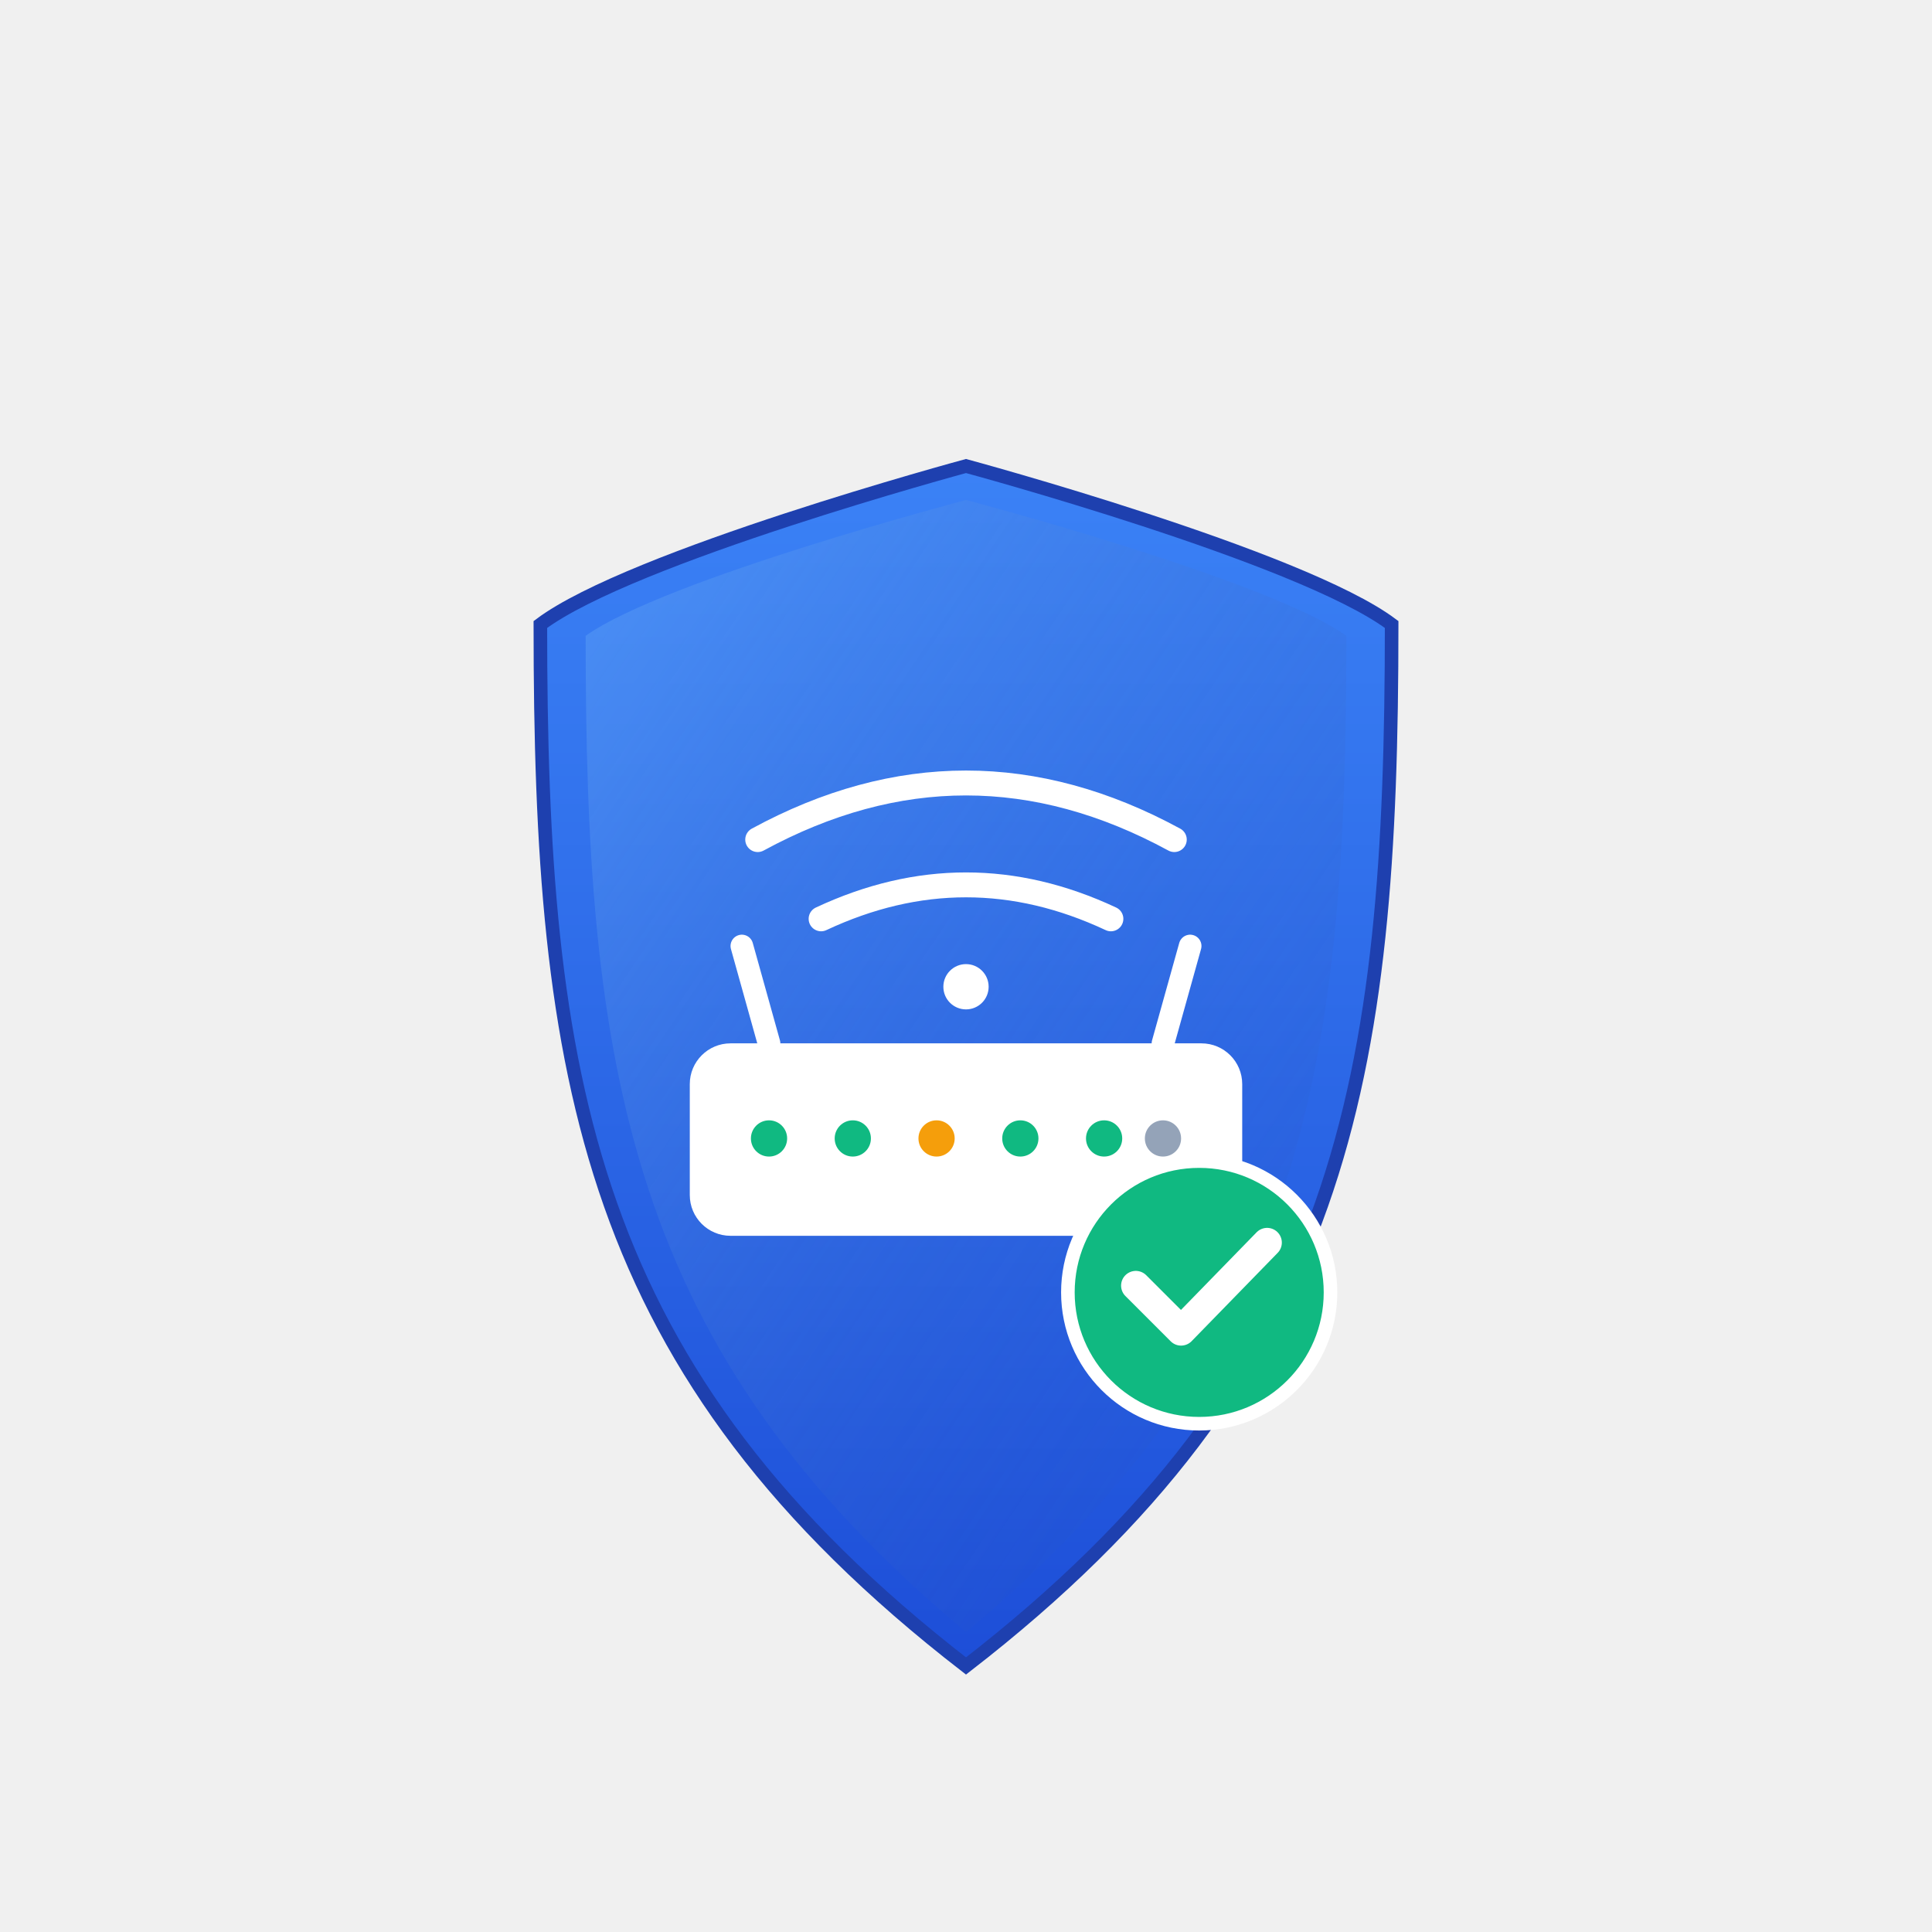
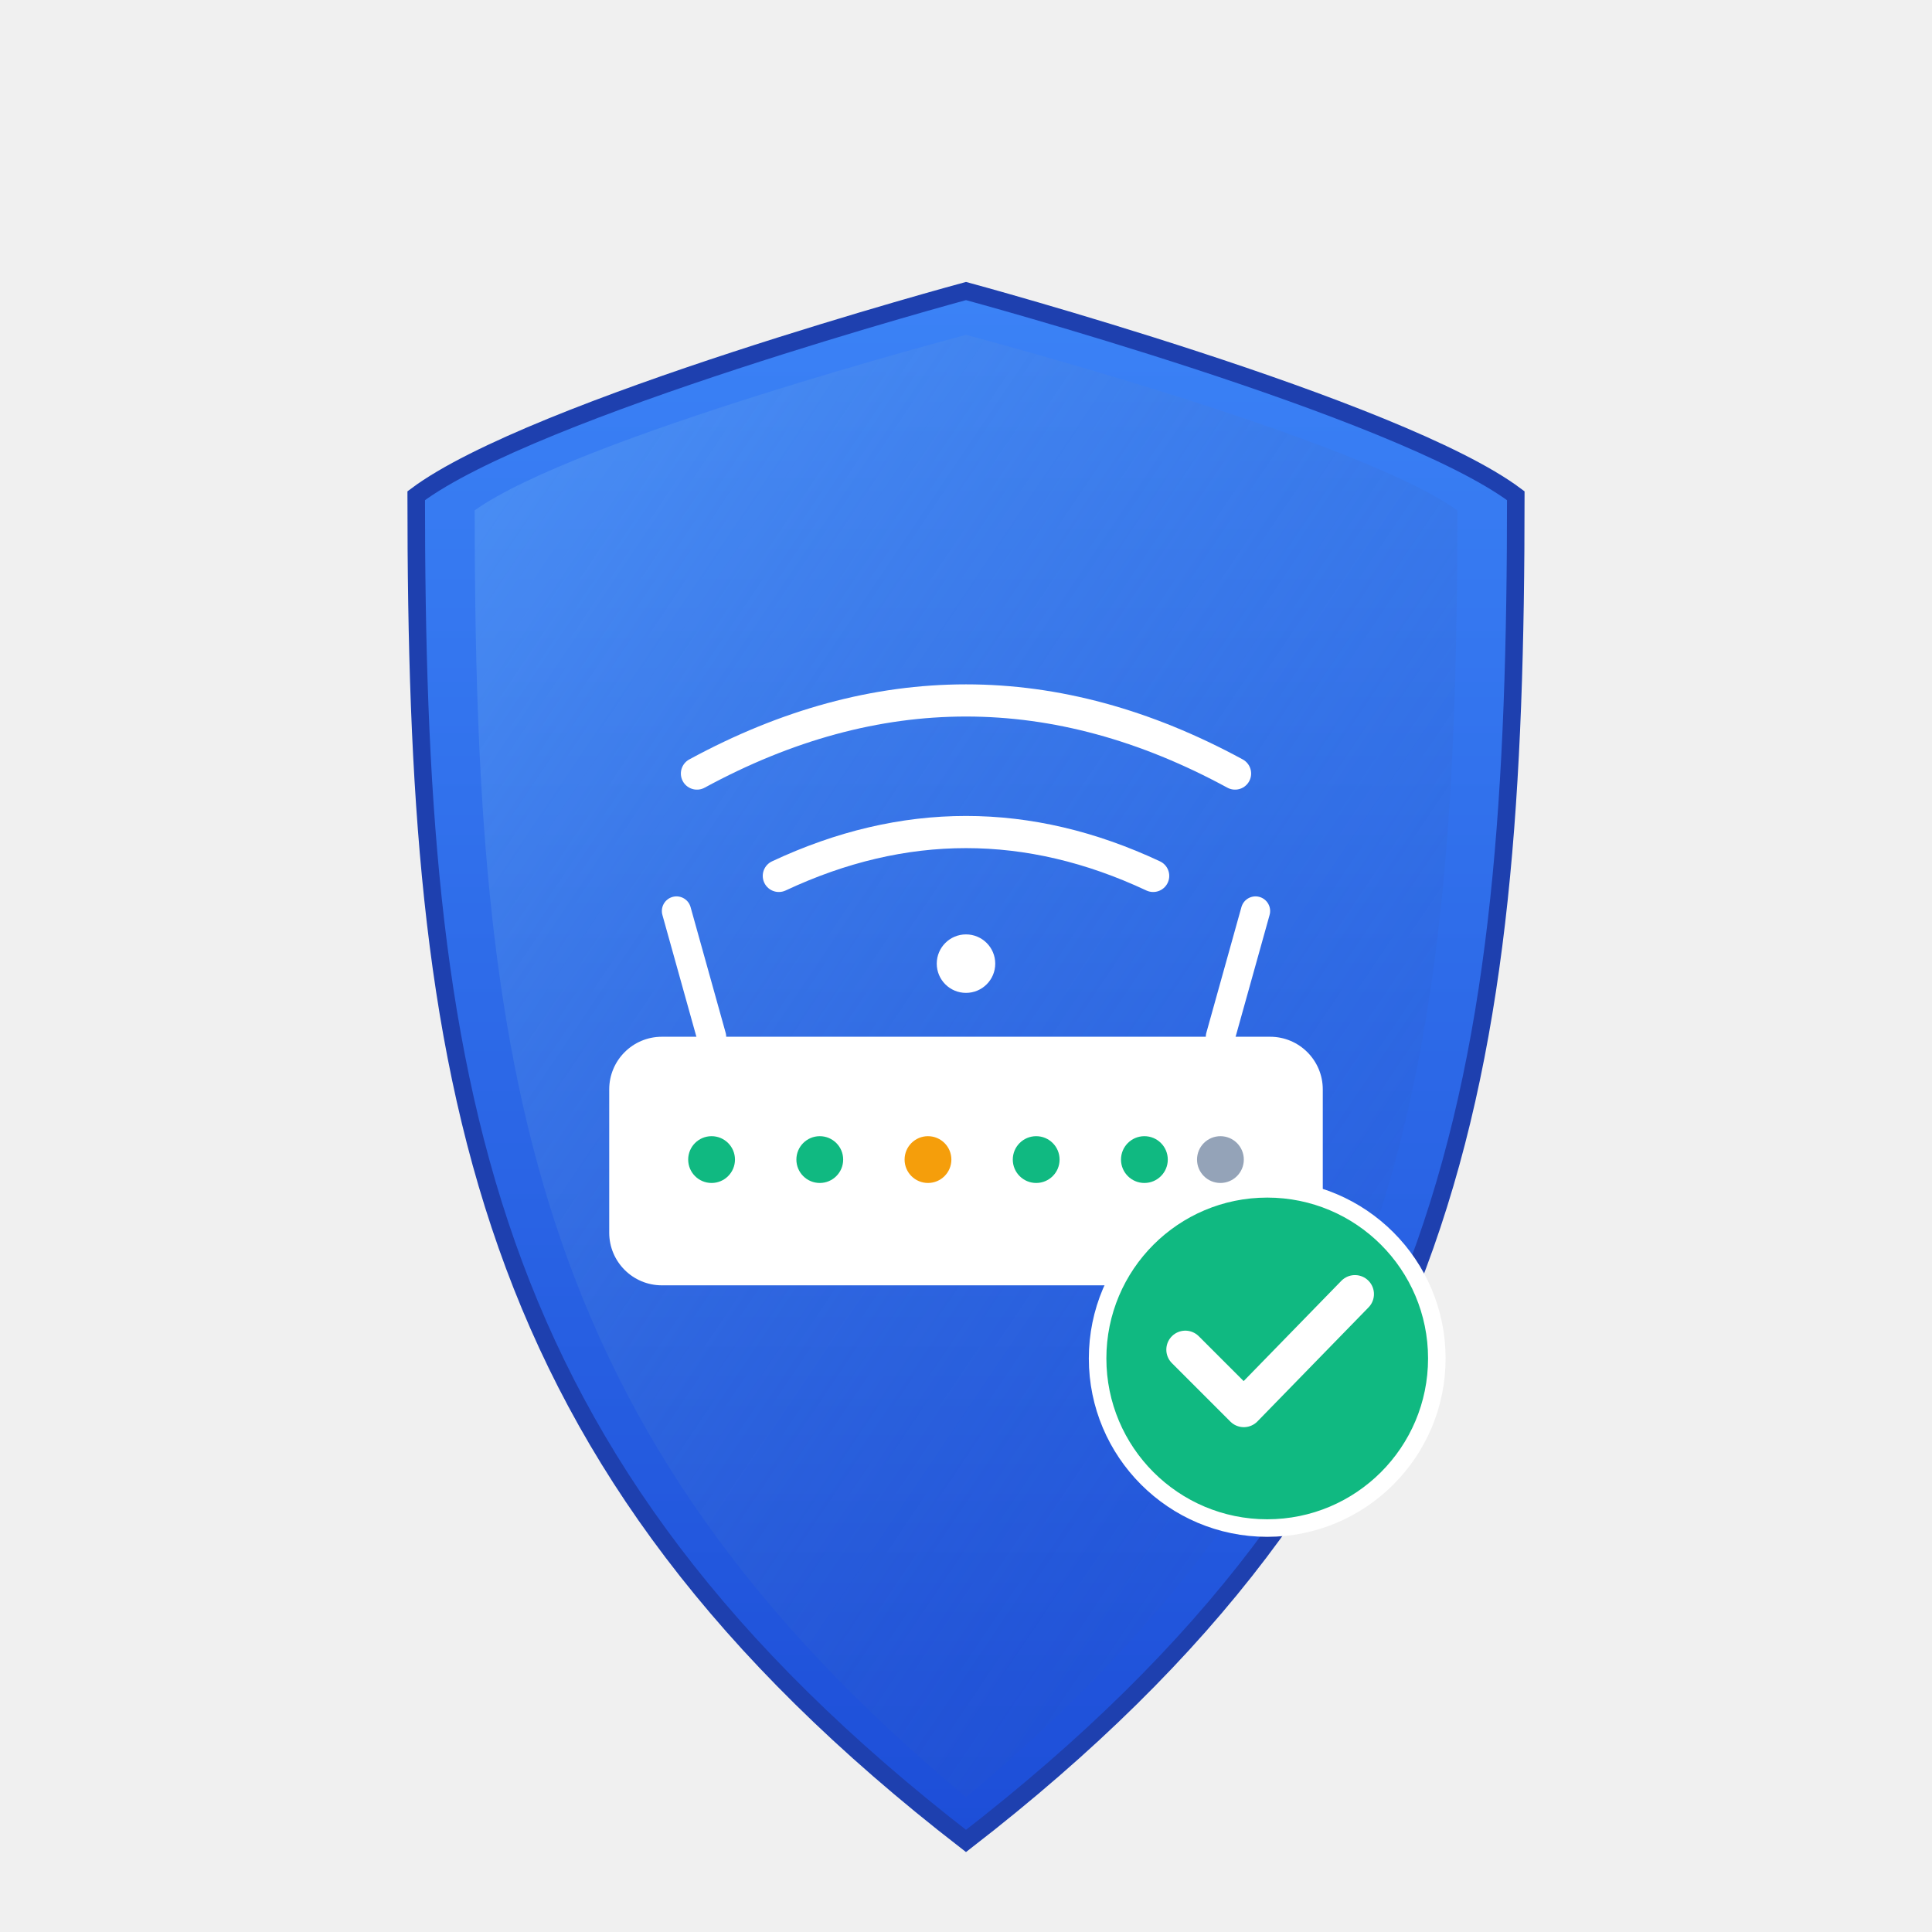
<svg xmlns="http://www.w3.org/2000/svg" viewBox="0 0 1024 1024" width="1024" height="1024">
  <defs>
    <linearGradient id="shieldGrad2" x1="50%" y1="0%" x2="50%" y2="100%">
      <stop offset="0%" style="stop-color:#3B82F6" />
      <stop offset="100%" style="stop-color:#1D4ED8" />
    </linearGradient>
    <linearGradient id="shieldHighlight2" x1="0%" y1="0%" x2="100%" y2="100%">
      <stop offset="0%" style="stop-color:#60A5FA;stop-opacity:0.5" />
      <stop offset="100%" style="stop-color:#1E40AF;stop-opacity:0" />
    </linearGradient>
  </defs>
-   <g data-scale="1.2" transform="translate(-102.40 -113.00) scale(1.2)">
+   <g data-scale="1.55" transform="translate(-281.60 -310.75) scale(1.55)">
    <path d="M 512 300            C 512 300, 660 340, 700 370            L 700 370            C 700 570, 680 700, 512 830            C 344 700, 324 570, 324 370            C 364 340, 512 300, 512 300 Z" fill="url(#shieldGrad2)" stroke="#1E40AF" stroke-width="6" />
    <path d="M 512 315            C 512 315, 645 350, 680 375            C 680 565, 662 690, 512 815            C 362 690, 344 565, 344 375            C 379 350, 512 315, 512 315 Z" fill="url(#shieldHighlight2)" />
    <g stroke="#FFFFFF" stroke-width="11" stroke-linecap="round" fill="none">
      <path d="M 420 465 Q 512 415 604 465" />
      <path d="M 448 500 Q 512 470 576 500" />
    </g>
    <circle cx="512" cy="530" r="10" fill="#FFFFFF" />
    <rect x="390" y="555" width="244" height="85" rx="18" ry="18" fill="#FFFFFF" />
    <g stroke="#FFFFFF" stroke-width="10" stroke-linecap="round">
      <line x1="425" y1="555" x2="413" y2="512" />
      <line x1="599" y1="555" x2="611" y2="512" />
    </g>
    <circle cx="425" cy="597" r="8" fill="#10B981" />
    <circle cx="462" cy="597" r="8" fill="#10B981" />
    <circle cx="499" cy="597" r="8" fill="#F59E0B" />
    <circle cx="536" cy="597" r="8" fill="#10B981" />
    <circle cx="573" cy="597" r="8" fill="#10B981" />
    <circle cx="599" cy="597" r="8" fill="#94A3B8" />
    <g transform="translate(615, 665)">
      <circle cx="0" cy="0" r="58" fill="#10B981" stroke="#FFFFFF" stroke-width="6" />
      <path d="M -28 -3 L -8 17 L 30 -22" stroke="#FFFFFF" stroke-width="13" stroke-linecap="round" stroke-linejoin="round" fill="none" />
    </g>
  </g>
</svg>
